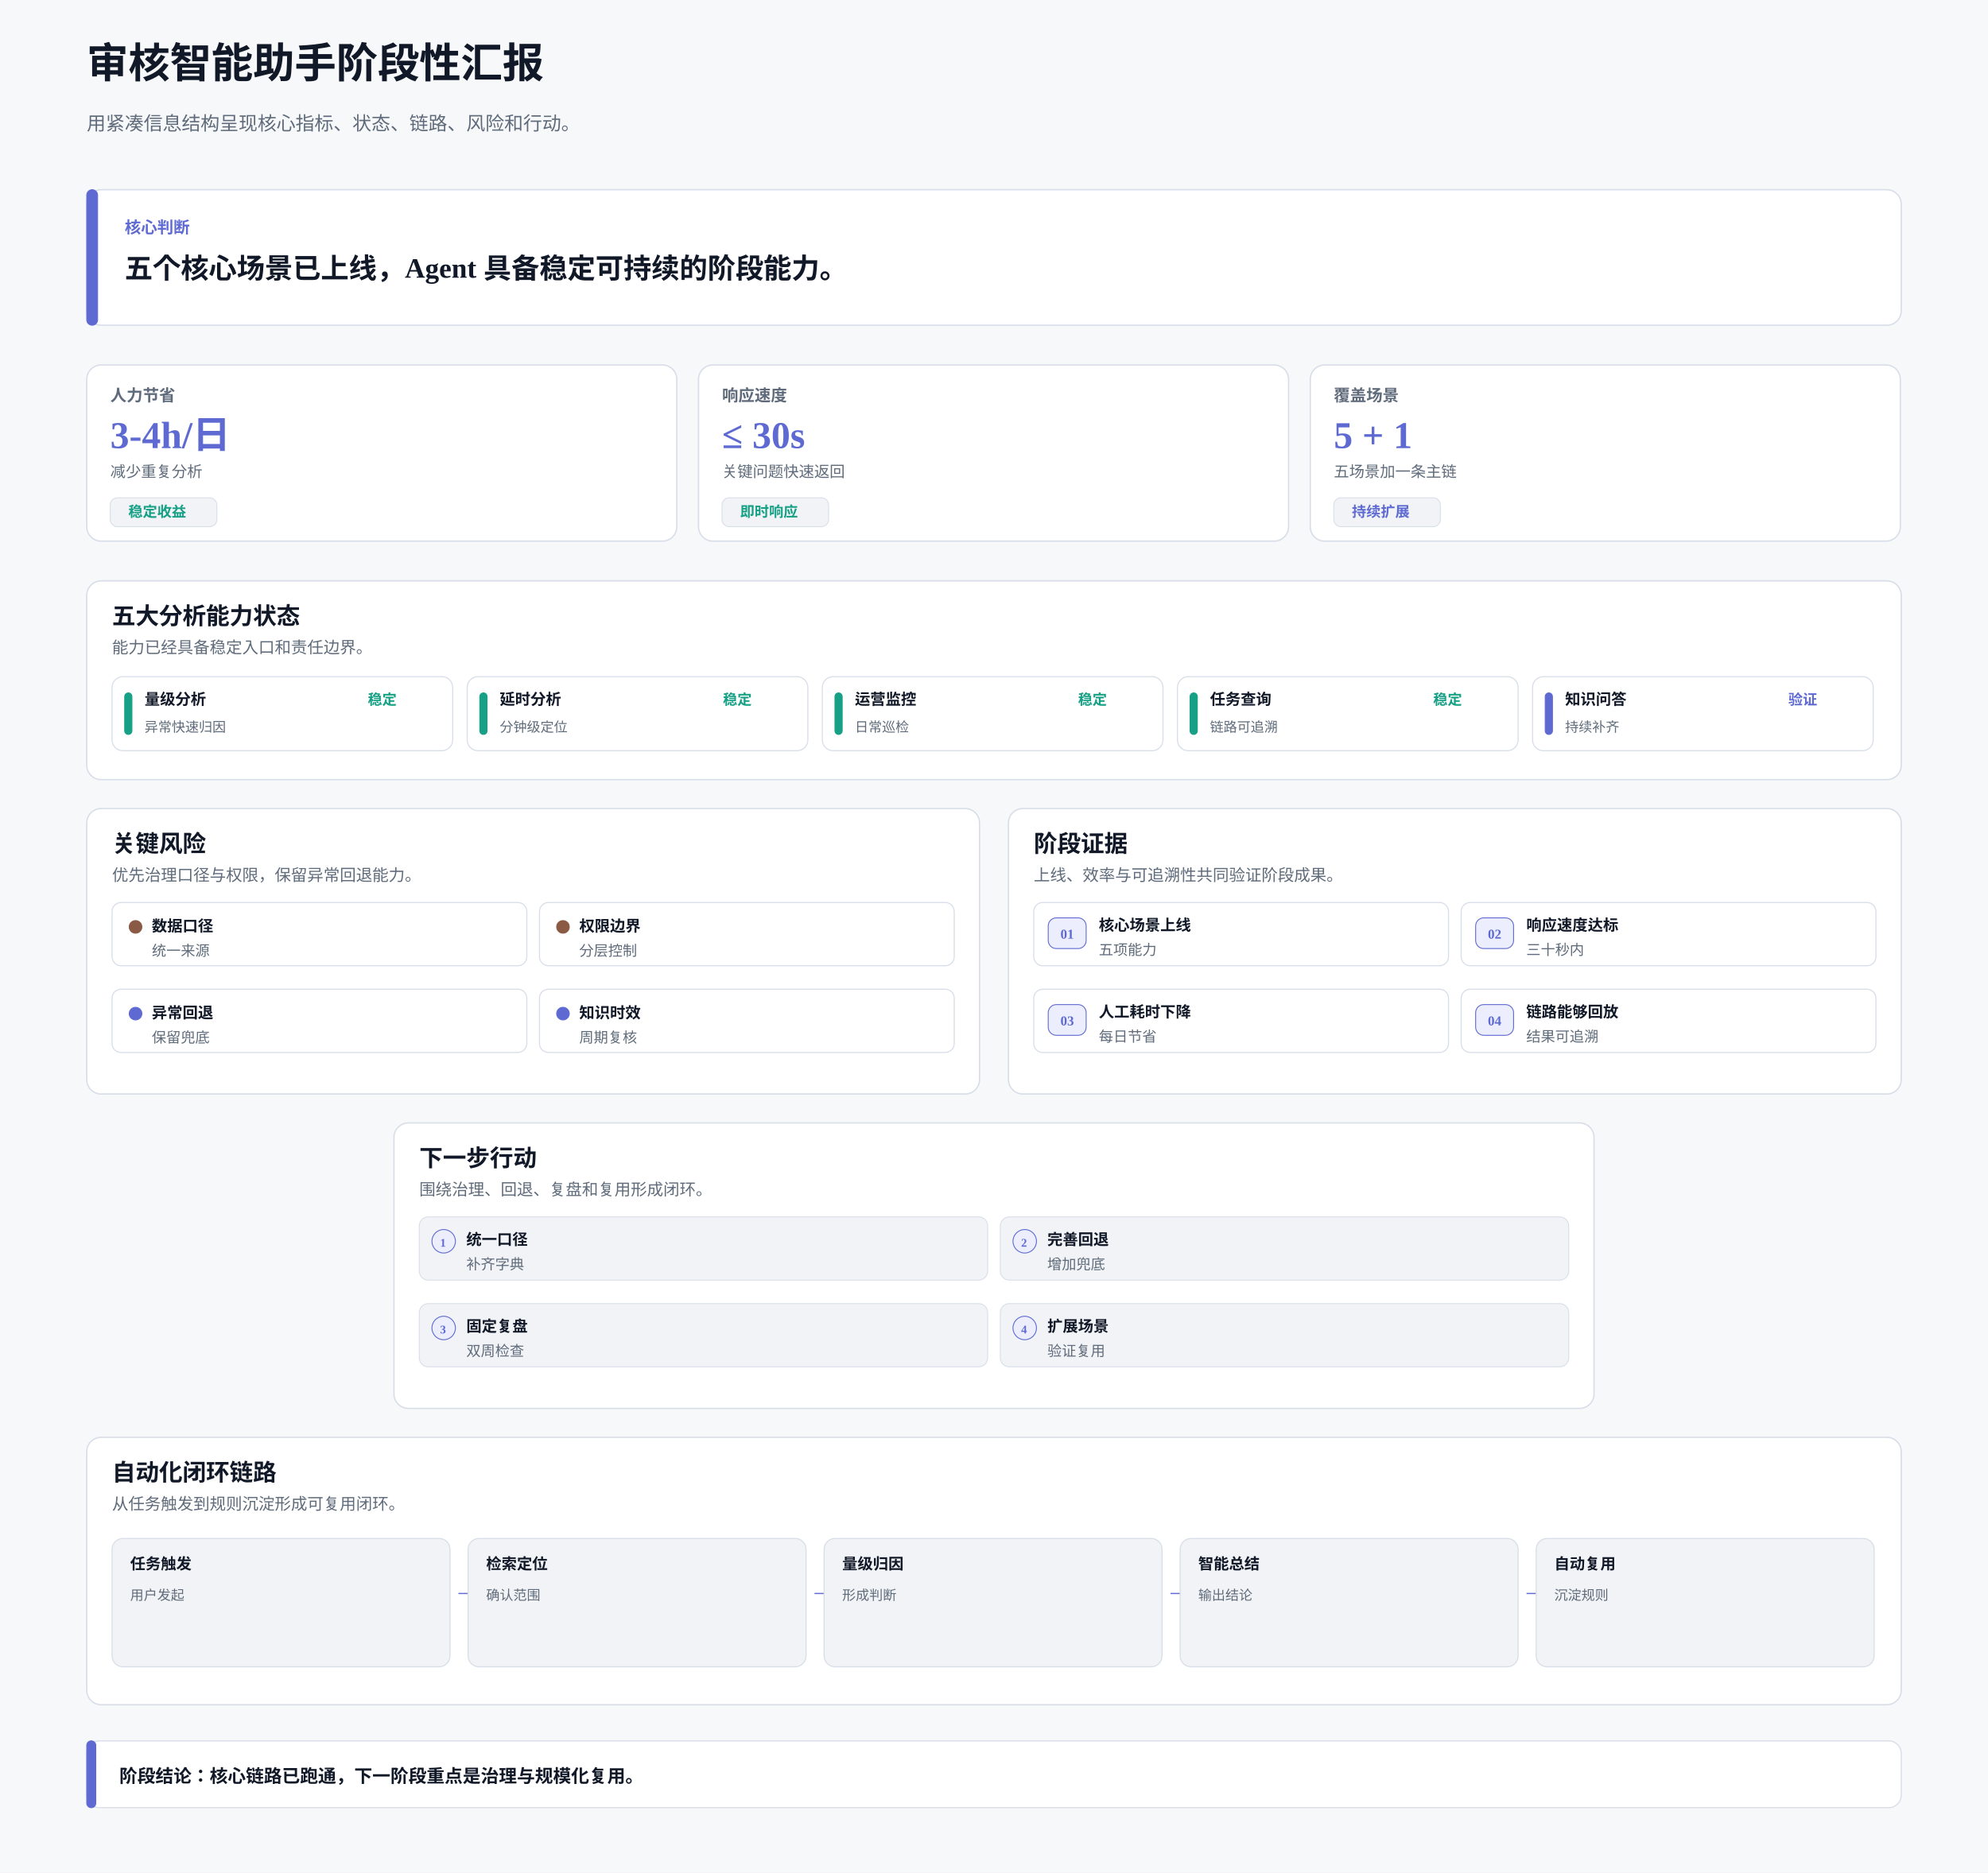
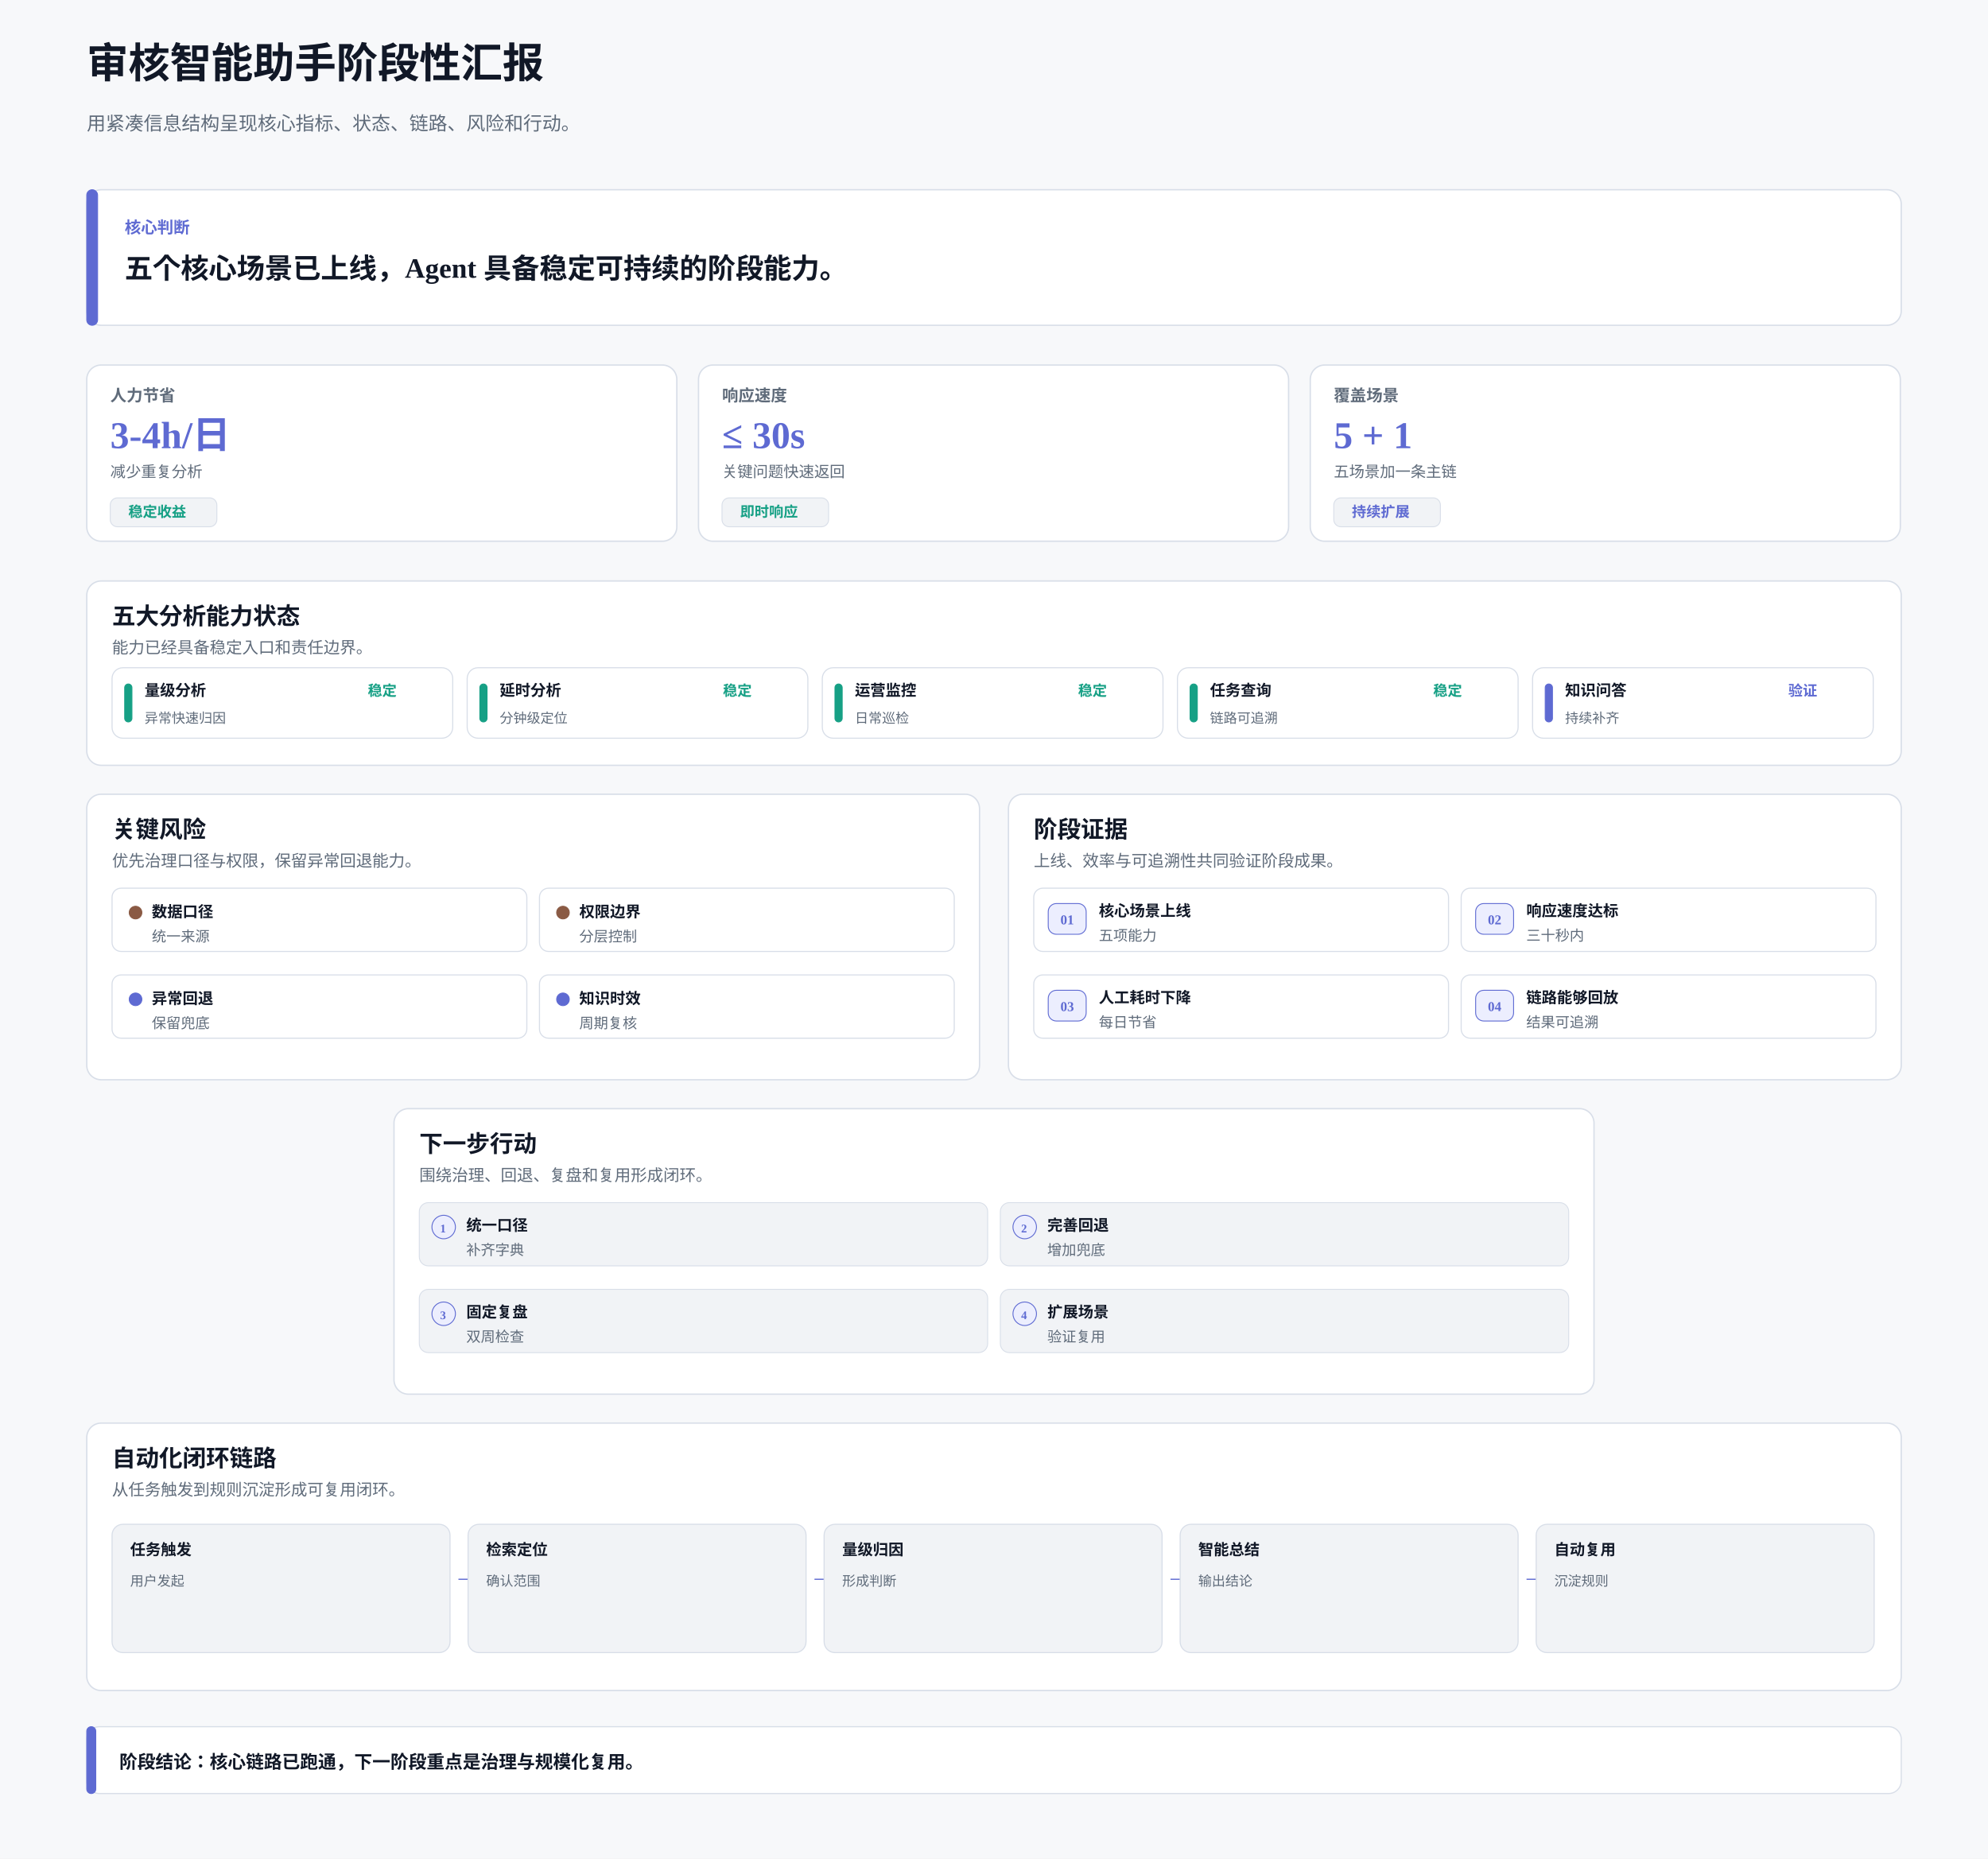
- <svg xmlns="http://www.w3.org/2000/svg" width="2200" height="2073" viewBox="0 0 2200 2073" data-layout-engine="v4" data-layout="expression-canvas" data-pipeline-version="4.4" data-expression-mode="modular-canvas" data-page-skeleton="overview-detail">
-   <rect x="0" y="0" width="2200" height="2073" rx="0" fill="#F7F8FA" stroke="#F7F8FA" stroke-width="0" />
+ <svg xmlns="http://www.w3.org/2000/svg" width="2200" height="2057" viewBox="0 0 2200 2057" data-layout-engine="v4" data-layout="expression-canvas" data-pipeline-version="4.4" data-expression-mode="modular-canvas" data-page-skeleton="overview-detail">
+   <rect x="0" y="0" width="2200" height="2057" rx="0" fill="#F7F8FA" stroke="#F7F8FA" stroke-width="0" />
  <g>
    <g data-v43-block="title" data-block-type="title" data-x="96" data-y="40" data-width="2008" data-height="170" data-column="full">
      <text x="96" y="86" font-size="46" fill="#111827" font-weight="700">
        <tspan x="96" dy="0">审核智能助手阶段性汇报</tspan>
      </text>
      <text x="96" y="144" font-size="21" fill="#5F6B7A" font-weight="500">
        <tspan x="96" dy="0">用紧凑信息结构呈现核心指标、状态、链路、风险和行动。</tspan>
      </text>
    </g>
    <g data-v43-block="statement" data-block-type="statement" data-x="96" data-y="210" data-width="2008" data-height="150" data-column="full">
      <rect x="96" y="210" width="2008" height="150" rx="16" fill="#FFFFFF" stroke="#D8DEE8" stroke-width="1.5" />
      <rect x="96" y="210" width="12" height="150" rx="6" fill="#5E6AD2" stroke="#5E6AD2" stroke-width="1" />
      <text x="138" y="258" font-size="18" fill="#5E6AD2" font-weight="700">
        <tspan x="138" dy="0">核心判断</tspan>
      </text>
      <text x="138" y="308" font-size="31" fill="#111827" font-weight="700">
        <tspan x="138" dy="0">五个核心场景已上线，Agent 具备稳定可持续的阶段能力。</tspan>
      </text>
    </g>
    <g data-v43-block="metrics" data-block-type="metric-group" data-x="96" data-y="404" data-width="2008" data-height="195" data-column="full">
      <rect x="96" y="404" width="653" height="195" rx="16" fill="#FFFFFF" stroke="#D8DEE8" stroke-width="1.5" data-tone-group="parallel-metrics" data-metric-card="true" data-metric-row="0" />
      <text x="122" y="444" font-size="18" fill="#5F6B7A" font-weight="700">
        <tspan x="122" dy="0">人力节省</tspan>
      </text>
      <text x="122" y="496" font-size="42" fill="#5E6AD2" font-weight="700">
        <tspan x="122" dy="0">3-4h/日</tspan>
      </text>
      <text x="122" y="528" font-size="17" fill="#5F6B7A" font-weight="500">
        <tspan x="122" dy="0">减少重复分析</tspan>
      </text>
      <rect x="122" y="551" width="118" height="32" rx="8" fill="#F1F3F6" stroke="#D8DEE8" stroke-width="1" />
      <text x="142" y="572" font-size="16" fill="#16A085" font-weight="700">
        <tspan x="142" dy="0">稳定收益</tspan>
      </text>
      <rect x="773" y="404" width="653" height="195" rx="16" fill="#FFFFFF" stroke="#D8DEE8" stroke-width="1.5" data-tone-group="parallel-metrics" data-metric-card="true" data-metric-row="0" />
      <text x="799" y="444" font-size="18" fill="#5F6B7A" font-weight="700">
        <tspan x="799" dy="0">响应速度</tspan>
      </text>
      <text x="799" y="496" font-size="42" fill="#5E6AD2" font-weight="700">
        <tspan x="799" dy="0">≤ 30s</tspan>
      </text>
      <text x="799" y="528" font-size="17" fill="#5F6B7A" font-weight="500">
        <tspan x="799" dy="0">关键问题快速返回</tspan>
      </text>
      <rect x="799" y="551" width="118" height="32" rx="8" fill="#F1F3F6" stroke="#D8DEE8" stroke-width="1" />
      <text x="819" y="572" font-size="16" fill="#16A085" font-weight="700">
        <tspan x="819" dy="0">即时响应</tspan>
      </text>
      <rect x="1450" y="404" width="653" height="195" rx="16" fill="#FFFFFF" stroke="#D8DEE8" stroke-width="1.5" data-tone-group="parallel-metrics" data-metric-card="true" data-metric-row="0" />
      <text x="1476" y="444" font-size="18" fill="#5F6B7A" font-weight="700">
        <tspan x="1476" dy="0">覆盖场景</tspan>
      </text>
      <text x="1476" y="496" font-size="42" fill="#5E6AD2" font-weight="700">
        <tspan x="1476" dy="0">5 + 1</tspan>
      </text>
      <text x="1476" y="528" font-size="17" fill="#5F6B7A" font-weight="500">
        <tspan x="1476" dy="0">五场景加一条主链</tspan>
      </text>
      <rect x="1476" y="551" width="118" height="32" rx="8" fill="#F1F3F6" stroke="#D8DEE8" stroke-width="1" />
      <text x="1496" y="572" font-size="16" fill="#5E6AD2" font-weight="700">
        <tspan x="1496" dy="0">持续扩展</tspan>
      </text>
    </g>
-     <g data-v43-block="status-board-1" data-block-type="status-board" data-x="96" data-y="643" data-width="2008" data-height="220" data-column="full" data-component-variant="status-grid" data-row="0" data-span="12" data-row-alignment="filled" data-offset-span="0" data-density="sparse" data-preferred-width="2008" data-text-units="78" data-item-count="5" data-item-layout="grid-5" data-layout-reason="balanced-five-status-items">
-       <rect x="96" y="643" width="2008" height="220" rx="16" fill="#FFFFFF" stroke="#D8DEE8" stroke-width="1.5" data-v4-block-card="true" />
+     <g data-v43-block="status-board-1" data-block-type="status-board" data-x="96" data-y="643" data-width="2008" data-height="204" data-column="full" data-component-variant="status-grid" data-row="0" data-span="12" data-row-alignment="filled" data-offset-span="0" data-density="sparse" data-preferred-width="2008" data-text-units="78" data-item-count="5" data-item-layout="grid-5" data-layout-reason="balanced-five-status-items">
+       <rect x="96" y="643" width="2008" height="204" rx="16" fill="#FFFFFF" stroke="#D8DEE8" stroke-width="1.5" data-v4-block-card="true" />
      <text x="124" y="691" font-size="26" fill="#111827" font-weight="700">
        <tspan x="124" dy="0">五大分析能力状态</tspan>
      </text>
      <text x="124" y="723" font-size="18" fill="#5F6B7A" font-weight="500">
        <tspan x="124" dy="0">能力已经具备稳定入口和责任边界。</tspan>
      </text>
-       <rect x="124" y="749" width="377" height="82" rx="12" fill="#FFFFFF" stroke="#D8DEE8" stroke-width="1.2" />
-       <rect x="138" y="767" width="8" height="46" rx="4" fill="#16A085" stroke="#16A085" stroke-width="1" />
-       <text x="160" y="780" font-size="17" fill="#111827" font-weight="700">
+       <rect x="124" y="739" width="377" height="78" rx="12" fill="#FFFFFF" stroke="#D8DEE8" stroke-width="1.2" />
+       <rect x="138" y="757" width="8" height="42" rx="4" fill="#16A085" stroke="#16A085" stroke-width="1" />
+       <text x="160" y="770" font-size="17" fill="#111827" font-weight="700">
        <tspan x="160" dy="0">量级分析</tspan>
      </text>
-       <text x="407" y="780" font-size="16" fill="#16A085" font-weight="700">
+       <text x="407" y="770" font-size="16" fill="#16A085" font-weight="700">
        <tspan x="407" dy="0">稳定</tspan>
      </text>
-       <text x="160" y="810" font-size="15" fill="#5F6B7A" font-weight="500">
+       <text x="160" y="800" font-size="15" fill="#5F6B7A" font-weight="500">
        <tspan x="160" dy="0">异常快速归因</tspan>
      </text>
-       <rect x="517" y="749" width="377" height="82" rx="12" fill="#FFFFFF" stroke="#D8DEE8" stroke-width="1.2" />
-       <rect x="531" y="767" width="8" height="46" rx="4" fill="#16A085" stroke="#16A085" stroke-width="1" />
-       <text x="553" y="780" font-size="17" fill="#111827" font-weight="700">
+       <rect x="517" y="739" width="377" height="78" rx="12" fill="#FFFFFF" stroke="#D8DEE8" stroke-width="1.2" />
+       <rect x="531" y="757" width="8" height="42" rx="4" fill="#16A085" stroke="#16A085" stroke-width="1" />
+       <text x="553" y="770" font-size="17" fill="#111827" font-weight="700">
        <tspan x="553" dy="0">延时分析</tspan>
      </text>
-       <text x="800" y="780" font-size="16" fill="#16A085" font-weight="700">
+       <text x="800" y="770" font-size="16" fill="#16A085" font-weight="700">
        <tspan x="800" dy="0">稳定</tspan>
      </text>
-       <text x="553" y="810" font-size="15" fill="#5F6B7A" font-weight="500">
+       <text x="553" y="800" font-size="15" fill="#5F6B7A" font-weight="500">
        <tspan x="553" dy="0">分钟级定位</tspan>
      </text>
-       <rect x="910" y="749" width="377" height="82" rx="12" fill="#FFFFFF" stroke="#D8DEE8" stroke-width="1.2" />
-       <rect x="924" y="767" width="8" height="46" rx="4" fill="#16A085" stroke="#16A085" stroke-width="1" />
-       <text x="946" y="780" font-size="17" fill="#111827" font-weight="700">
+       <rect x="910" y="739" width="377" height="78" rx="12" fill="#FFFFFF" stroke="#D8DEE8" stroke-width="1.2" />
+       <rect x="924" y="757" width="8" height="42" rx="4" fill="#16A085" stroke="#16A085" stroke-width="1" />
+       <text x="946" y="770" font-size="17" fill="#111827" font-weight="700">
        <tspan x="946" dy="0">运营监控</tspan>
      </text>
-       <text x="1193" y="780" font-size="16" fill="#16A085" font-weight="700">
+       <text x="1193" y="770" font-size="16" fill="#16A085" font-weight="700">
        <tspan x="1193" dy="0">稳定</tspan>
      </text>
-       <text x="946" y="810" font-size="15" fill="#5F6B7A" font-weight="500">
+       <text x="946" y="800" font-size="15" fill="#5F6B7A" font-weight="500">
        <tspan x="946" dy="0">日常巡检</tspan>
      </text>
-       <rect x="1303" y="749" width="377" height="82" rx="12" fill="#FFFFFF" stroke="#D8DEE8" stroke-width="1.2" />
-       <rect x="1317" y="767" width="8" height="46" rx="4" fill="#16A085" stroke="#16A085" stroke-width="1" />
-       <text x="1339" y="780" font-size="17" fill="#111827" font-weight="700">
+       <rect x="1303" y="739" width="377" height="78" rx="12" fill="#FFFFFF" stroke="#D8DEE8" stroke-width="1.2" />
+       <rect x="1317" y="757" width="8" height="42" rx="4" fill="#16A085" stroke="#16A085" stroke-width="1" />
+       <text x="1339" y="770" font-size="17" fill="#111827" font-weight="700">
        <tspan x="1339" dy="0">任务查询</tspan>
      </text>
-       <text x="1586" y="780" font-size="16" fill="#16A085" font-weight="700">
+       <text x="1586" y="770" font-size="16" fill="#16A085" font-weight="700">
        <tspan x="1586" dy="0">稳定</tspan>
      </text>
-       <text x="1339" y="810" font-size="15" fill="#5F6B7A" font-weight="500">
+       <text x="1339" y="800" font-size="15" fill="#5F6B7A" font-weight="500">
        <tspan x="1339" dy="0">链路可追溯</tspan>
      </text>
-       <rect x="1696" y="749" width="377" height="82" rx="12" fill="#FFFFFF" stroke="#D8DEE8" stroke-width="1.2" />
-       <rect x="1710" y="767" width="8" height="46" rx="4" fill="#5E6AD2" stroke="#5E6AD2" stroke-width="1" />
-       <text x="1732" y="780" font-size="17" fill="#111827" font-weight="700">
+       <rect x="1696" y="739" width="377" height="78" rx="12" fill="#FFFFFF" stroke="#D8DEE8" stroke-width="1.2" />
+       <rect x="1710" y="757" width="8" height="42" rx="4" fill="#5E6AD2" stroke="#5E6AD2" stroke-width="1" />
+       <text x="1732" y="770" font-size="17" fill="#111827" font-weight="700">
        <tspan x="1732" dy="0">知识问答</tspan>
      </text>
-       <text x="1979" y="780" font-size="16" fill="#5E6AD2" font-weight="700">
+       <text x="1979" y="770" font-size="16" fill="#5E6AD2" font-weight="700">
        <tspan x="1979" dy="0">验证</tspan>
      </text>
-       <text x="1732" y="810" font-size="15" fill="#5F6B7A" font-weight="500">
+       <text x="1732" y="800" font-size="15" fill="#5F6B7A" font-weight="500">
        <tspan x="1732" dy="0">持续补齐</tspan>
      </text>
    </g>
-     <g data-v43-block="risk-list-2" data-block-type="risk-list" data-x="96" data-y="895" data-width="988" data-height="316" data-column="left" data-component-variant="risk-cluster" data-row="1" data-span="6" data-row-alignment="filled" data-offset-span="0" data-density="sparse" data-preferred-width="988" data-text-units="55" data-item-count="4" data-item-layout="grid-2" data-layout-reason="short-parallel-items">
-       <rect x="96" y="895" width="988" height="316" rx="16" fill="#FFFFFF" stroke="#D8DEE8" stroke-width="1.5" data-v4-block-card="true" />
-       <text x="124" y="943" font-size="26" fill="#111827" font-weight="700">
+     <g data-v43-block="risk-list-2" data-block-type="risk-list" data-x="96" data-y="879" data-width="988" data-height="316" data-column="left" data-component-variant="risk-cluster" data-row="1" data-span="6" data-row-alignment="filled" data-offset-span="0" data-density="sparse" data-preferred-width="988" data-text-units="55" data-item-count="4" data-item-layout="grid-2" data-layout-reason="short-parallel-items">
+       <rect x="96" y="879" width="988" height="316" rx="16" fill="#FFFFFF" stroke="#D8DEE8" stroke-width="1.5" data-v4-block-card="true" />
+       <text x="124" y="927" font-size="26" fill="#111827" font-weight="700">
        <tspan x="124" dy="0">关键风险</tspan>
      </text>
-       <text x="124" y="975" font-size="18" fill="#5F6B7A" font-weight="500">
+       <text x="124" y="959" font-size="18" fill="#5F6B7A" font-weight="500">
        <tspan x="124" dy="0">优先治理口径与权限，保留异常回退能力。</tspan>
      </text>
-       <rect x="124" y="999" width="459" height="70" rx="10" fill="#FFFFFF" stroke="#D8DEE8" stroke-width="1.2" data-v4-risk-item="0" />
-       <circle cx="150" cy="1026" r="7" fill="#8A5A44" stroke="#8A5A44" stroke-width="1" />
-       <text x="168" y="1031" font-size="17" fill="#111827" font-weight="700">
+       <rect x="124" y="983" width="459" height="70" rx="10" fill="#FFFFFF" stroke="#D8DEE8" stroke-width="1.2" data-v4-risk-item="0" />
+       <circle cx="150" cy="1010" r="7" fill="#8A5A44" stroke="#8A5A44" stroke-width="1" />
+       <text x="168" y="1015" font-size="17" fill="#111827" font-weight="700">
        <tspan x="168" dy="0">数据口径</tspan>
      </text>
-       <text x="168" y="1058" font-size="16" fill="#5F6B7A" font-weight="500">
+       <text x="168" y="1042" font-size="16" fill="#5F6B7A" font-weight="500">
        <tspan x="168" dy="0">统一来源</tspan>
      </text>
-       <rect x="597" y="999" width="459" height="70" rx="10" fill="#FFFFFF" stroke="#D8DEE8" stroke-width="1.2" data-v4-risk-item="1" />
-       <circle cx="623" cy="1026" r="7" fill="#8A5A44" stroke="#8A5A44" stroke-width="1" />
-       <text x="641" y="1031" font-size="17" fill="#111827" font-weight="700">
+       <rect x="597" y="983" width="459" height="70" rx="10" fill="#FFFFFF" stroke="#D8DEE8" stroke-width="1.2" data-v4-risk-item="1" />
+       <circle cx="623" cy="1010" r="7" fill="#8A5A44" stroke="#8A5A44" stroke-width="1" />
+       <text x="641" y="1015" font-size="17" fill="#111827" font-weight="700">
        <tspan x="641" dy="0">权限边界</tspan>
      </text>
-       <text x="641" y="1058" font-size="16" fill="#5F6B7A" font-weight="500">
+       <text x="641" y="1042" font-size="16" fill="#5F6B7A" font-weight="500">
        <tspan x="641" dy="0">分层控制</tspan>
      </text>
-       <rect x="124" y="1095" width="459" height="70" rx="10" fill="#FFFFFF" stroke="#D8DEE8" stroke-width="1.2" data-v4-risk-item="2" />
-       <circle cx="150" cy="1122" r="7" fill="#5E6AD2" stroke="#5E6AD2" stroke-width="1" />
-       <text x="168" y="1127" font-size="17" fill="#111827" font-weight="700">
+       <rect x="124" y="1079" width="459" height="70" rx="10" fill="#FFFFFF" stroke="#D8DEE8" stroke-width="1.2" data-v4-risk-item="2" />
+       <circle cx="150" cy="1106" r="7" fill="#5E6AD2" stroke="#5E6AD2" stroke-width="1" />
+       <text x="168" y="1111" font-size="17" fill="#111827" font-weight="700">
        <tspan x="168" dy="0">异常回退</tspan>
      </text>
-       <text x="168" y="1154" font-size="16" fill="#5F6B7A" font-weight="500">
+       <text x="168" y="1138" font-size="16" fill="#5F6B7A" font-weight="500">
        <tspan x="168" dy="0">保留兜底</tspan>
      </text>
-       <rect x="597" y="1095" width="459" height="70" rx="10" fill="#FFFFFF" stroke="#D8DEE8" stroke-width="1.2" data-v4-risk-item="3" />
-       <circle cx="623" cy="1122" r="7" fill="#5E6AD2" stroke="#5E6AD2" stroke-width="1" />
-       <text x="641" y="1127" font-size="17" fill="#111827" font-weight="700">
+       <rect x="597" y="1079" width="459" height="70" rx="10" fill="#FFFFFF" stroke="#D8DEE8" stroke-width="1.2" data-v4-risk-item="3" />
+       <circle cx="623" cy="1106" r="7" fill="#5E6AD2" stroke="#5E6AD2" stroke-width="1" />
+       <text x="641" y="1111" font-size="17" fill="#111827" font-weight="700">
        <tspan x="641" dy="0">知识时效</tspan>
      </text>
-       <text x="641" y="1154" font-size="16" fill="#5F6B7A" font-weight="500">
+       <text x="641" y="1138" font-size="16" fill="#5F6B7A" font-weight="500">
        <tspan x="641" dy="0">周期复核</tspan>
      </text>
    </g>
-     <g data-v43-block="evidence-list-3" data-block-type="evidence-list" data-x="1116" data-y="895" data-width="988" data-height="316" data-column="right" data-component-variant="evidence-tiles" data-row="1" data-span="6" data-row-alignment="filled" data-offset-span="0" data-density="sparse" data-preferred-width="988" data-text-units="64" data-item-count="4" data-item-layout="grid-2" data-layout-reason="short-parallel-items">
-       <rect x="1116" y="895" width="988" height="316" rx="16" fill="#FFFFFF" stroke="#D8DEE8" stroke-width="1.5" data-v4-block-card="true" />
-       <text x="1144" y="943" font-size="26" fill="#111827" font-weight="700">
+     <g data-v43-block="evidence-list-3" data-block-type="evidence-list" data-x="1116" data-y="879" data-width="988" data-height="316" data-column="right" data-component-variant="evidence-tiles" data-row="1" data-span="6" data-row-alignment="filled" data-offset-span="0" data-density="sparse" data-preferred-width="988" data-text-units="64" data-item-count="4" data-item-layout="grid-2" data-layout-reason="short-parallel-items">
+       <rect x="1116" y="879" width="988" height="316" rx="16" fill="#FFFFFF" stroke="#D8DEE8" stroke-width="1.5" data-v4-block-card="true" />
+       <text x="1144" y="927" font-size="26" fill="#111827" font-weight="700">
        <tspan x="1144" dy="0">阶段证据</tspan>
      </text>
-       <text x="1144" y="975" font-size="18" fill="#5F6B7A" font-weight="500">
+       <text x="1144" y="959" font-size="18" fill="#5F6B7A" font-weight="500">
        <tspan x="1144" dy="0">上线、效率与可追溯性共同验证阶段成果。</tspan>
      </text>
-       <rect x="1144" y="999" width="459" height="70" rx="10" fill="#FFFFFF" stroke="#D8DEE8" stroke-width="1.2" data-v4-evidence-item="0" />
-       <rect x="1160" y="1016" width="42" height="34" rx="9" fill="#ECEEFE" stroke="#5E6AD2" stroke-width="1" />
-       <text x="1181" y="1039" font-size="15" fill="#5E6AD2" font-weight="700" text-anchor="middle">
+       <rect x="1144" y="983" width="459" height="70" rx="10" fill="#FFFFFF" stroke="#D8DEE8" stroke-width="1.2" data-v4-evidence-item="0" />
+       <rect x="1160" y="1000" width="42" height="34" rx="9" fill="#ECEEFE" stroke="#5E6AD2" stroke-width="1" />
+       <text x="1181" y="1023" font-size="15" fill="#5E6AD2" font-weight="700" text-anchor="middle">
        <tspan x="1181" dy="0">01</tspan>
      </text>
-       <text x="1216" y="1030" font-size="17" fill="#111827" font-weight="700">
+       <text x="1216" y="1014" font-size="17" fill="#111827" font-weight="700">
        <tspan x="1216" dy="0">核心场景上线</tspan>
      </text>
-       <text x="1216" y="1057" font-size="16" fill="#5F6B7A" font-weight="500">
+       <text x="1216" y="1041" font-size="16" fill="#5F6B7A" font-weight="500">
        <tspan x="1216" dy="0">五项能力</tspan>
      </text>
-       <rect x="1617" y="999" width="459" height="70" rx="10" fill="#FFFFFF" stroke="#D8DEE8" stroke-width="1.2" data-v4-evidence-item="1" />
-       <rect x="1633" y="1016" width="42" height="34" rx="9" fill="#ECEEFE" stroke="#5E6AD2" stroke-width="1" />
-       <text x="1654" y="1039" font-size="15" fill="#5E6AD2" font-weight="700" text-anchor="middle">
+       <rect x="1617" y="983" width="459" height="70" rx="10" fill="#FFFFFF" stroke="#D8DEE8" stroke-width="1.2" data-v4-evidence-item="1" />
+       <rect x="1633" y="1000" width="42" height="34" rx="9" fill="#ECEEFE" stroke="#5E6AD2" stroke-width="1" />
+       <text x="1654" y="1023" font-size="15" fill="#5E6AD2" font-weight="700" text-anchor="middle">
        <tspan x="1654" dy="0">02</tspan>
      </text>
-       <text x="1689" y="1030" font-size="17" fill="#111827" font-weight="700">
+       <text x="1689" y="1014" font-size="17" fill="#111827" font-weight="700">
        <tspan x="1689" dy="0">响应速度达标</tspan>
      </text>
-       <text x="1689" y="1057" font-size="16" fill="#5F6B7A" font-weight="500">
+       <text x="1689" y="1041" font-size="16" fill="#5F6B7A" font-weight="500">
        <tspan x="1689" dy="0">三十秒内</tspan>
      </text>
-       <rect x="1144" y="1095" width="459" height="70" rx="10" fill="#FFFFFF" stroke="#D8DEE8" stroke-width="1.2" data-v4-evidence-item="2" />
-       <rect x="1160" y="1112" width="42" height="34" rx="9" fill="#ECEEFE" stroke="#5E6AD2" stroke-width="1" />
-       <text x="1181" y="1135" font-size="15" fill="#5E6AD2" font-weight="700" text-anchor="middle">
+       <rect x="1144" y="1079" width="459" height="70" rx="10" fill="#FFFFFF" stroke="#D8DEE8" stroke-width="1.2" data-v4-evidence-item="2" />
+       <rect x="1160" y="1096" width="42" height="34" rx="9" fill="#ECEEFE" stroke="#5E6AD2" stroke-width="1" />
+       <text x="1181" y="1119" font-size="15" fill="#5E6AD2" font-weight="700" text-anchor="middle">
        <tspan x="1181" dy="0">03</tspan>
      </text>
-       <text x="1216" y="1126" font-size="17" fill="#111827" font-weight="700">
+       <text x="1216" y="1110" font-size="17" fill="#111827" font-weight="700">
        <tspan x="1216" dy="0">人工耗时下降</tspan>
      </text>
-       <text x="1216" y="1153" font-size="16" fill="#5F6B7A" font-weight="500">
+       <text x="1216" y="1137" font-size="16" fill="#5F6B7A" font-weight="500">
        <tspan x="1216" dy="0">每日节省</tspan>
      </text>
-       <rect x="1617" y="1095" width="459" height="70" rx="10" fill="#FFFFFF" stroke="#D8DEE8" stroke-width="1.2" data-v4-evidence-item="3" />
-       <rect x="1633" y="1112" width="42" height="34" rx="9" fill="#ECEEFE" stroke="#5E6AD2" stroke-width="1" />
-       <text x="1654" y="1135" font-size="15" fill="#5E6AD2" font-weight="700" text-anchor="middle">
+       <rect x="1617" y="1079" width="459" height="70" rx="10" fill="#FFFFFF" stroke="#D8DEE8" stroke-width="1.2" data-v4-evidence-item="3" />
+       <rect x="1633" y="1096" width="42" height="34" rx="9" fill="#ECEEFE" stroke="#5E6AD2" stroke-width="1" />
+       <text x="1654" y="1119" font-size="15" fill="#5E6AD2" font-weight="700" text-anchor="middle">
        <tspan x="1654" dy="0">04</tspan>
      </text>
-       <text x="1689" y="1126" font-size="17" fill="#111827" font-weight="700">
+       <text x="1689" y="1110" font-size="17" fill="#111827" font-weight="700">
        <tspan x="1689" dy="0">链路能够回放</tspan>
      </text>
-       <text x="1689" y="1153" font-size="16" fill="#5F6B7A" font-weight="500">
+       <text x="1689" y="1137" font-size="16" fill="#5F6B7A" font-weight="500">
        <tspan x="1689" dy="0">结果可追溯</tspan>
      </text>
    </g>
-     <g data-v43-block="action-list-4" data-block-type="action-list" data-x="436" data-y="1243" data-width="1328" data-height="316" data-column="center" data-component-variant="action-checklist" data-row="2" data-span="8" data-row-alignment="centered" data-offset-span="2" data-density="sparse" data-preferred-width="988" data-text-units="55" data-item-count="4" data-item-layout="grid-2" data-layout-reason="short-parallel-items">
-       <rect x="436" y="1243" width="1328" height="316" rx="16" fill="#FFFFFF" stroke="#D8DEE8" stroke-width="1.5" data-v4-block-card="true" />
-       <text x="464" y="1291" font-size="26" fill="#111827" font-weight="700">
+     <g data-v43-block="action-list-4" data-block-type="action-list" data-x="436" data-y="1227" data-width="1328" data-height="316" data-column="center" data-component-variant="action-checklist" data-row="2" data-span="8" data-row-alignment="centered" data-offset-span="2" data-density="sparse" data-preferred-width="988" data-text-units="55" data-item-count="4" data-item-layout="grid-2" data-layout-reason="short-parallel-items">
+       <rect x="436" y="1227" width="1328" height="316" rx="16" fill="#FFFFFF" stroke="#D8DEE8" stroke-width="1.5" data-v4-block-card="true" />
+       <text x="464" y="1275" font-size="26" fill="#111827" font-weight="700">
        <tspan x="464" dy="0">下一步行动</tspan>
      </text>
-       <text x="464" y="1323" font-size="18" fill="#5F6B7A" font-weight="500">
+       <text x="464" y="1307" font-size="18" fill="#5F6B7A" font-weight="500">
        <tspan x="464" dy="0">围绕治理、回退、复盘和复用形成闭环。</tspan>
      </text>
-       <rect x="464" y="1347" width="629" height="70" rx="10" fill="#F1F3F6" stroke="#D8DEE8" stroke-width="1" data-v4-action-item="0" />
-       <circle cx="491" cy="1374" r="13" fill="#ECEEFE" stroke="#5E6AD2" stroke-width="1" />
-       <text x="487" y="1380" font-size="13" fill="#5E6AD2" font-weight="700">
+       <rect x="464" y="1331" width="629" height="70" rx="10" fill="#F1F3F6" stroke="#D8DEE8" stroke-width="1" data-v4-action-item="0" />
+       <circle cx="491" cy="1358" r="13" fill="#ECEEFE" stroke="#5E6AD2" stroke-width="1" />
+       <text x="487" y="1364" font-size="13" fill="#5E6AD2" font-weight="700">
        <tspan x="487" dy="0">1</tspan>
      </text>
-       <text x="516" y="1378" font-size="17" fill="#111827" font-weight="700">
+       <text x="516" y="1362" font-size="17" fill="#111827" font-weight="700">
        <tspan x="516" dy="0">统一口径</tspan>
      </text>
-       <text x="516" y="1405" font-size="16" fill="#5F6B7A" font-weight="500">
+       <text x="516" y="1389" font-size="16" fill="#5F6B7A" font-weight="500">
        <tspan x="516" dy="0">补齐字典</tspan>
      </text>
-       <rect x="1107" y="1347" width="629" height="70" rx="10" fill="#F1F3F6" stroke="#D8DEE8" stroke-width="1" data-v4-action-item="1" />
-       <circle cx="1134" cy="1374" r="13" fill="#ECEEFE" stroke="#5E6AD2" stroke-width="1" />
-       <text x="1130" y="1380" font-size="13" fill="#5E6AD2" font-weight="700">
+       <rect x="1107" y="1331" width="629" height="70" rx="10" fill="#F1F3F6" stroke="#D8DEE8" stroke-width="1" data-v4-action-item="1" />
+       <circle cx="1134" cy="1358" r="13" fill="#ECEEFE" stroke="#5E6AD2" stroke-width="1" />
+       <text x="1130" y="1364" font-size="13" fill="#5E6AD2" font-weight="700">
        <tspan x="1130" dy="0">2</tspan>
      </text>
-       <text x="1159" y="1378" font-size="17" fill="#111827" font-weight="700">
+       <text x="1159" y="1362" font-size="17" fill="#111827" font-weight="700">
        <tspan x="1159" dy="0">完善回退</tspan>
      </text>
-       <text x="1159" y="1405" font-size="16" fill="#5F6B7A" font-weight="500">
+       <text x="1159" y="1389" font-size="16" fill="#5F6B7A" font-weight="500">
        <tspan x="1159" dy="0">增加兜底</tspan>
      </text>
-       <rect x="464" y="1443" width="629" height="70" rx="10" fill="#F1F3F6" stroke="#D8DEE8" stroke-width="1" data-v4-action-item="2" />
-       <circle cx="491" cy="1470" r="13" fill="#ECEEFE" stroke="#5E6AD2" stroke-width="1" />
-       <text x="487" y="1476" font-size="13" fill="#5E6AD2" font-weight="700">
+       <rect x="464" y="1427" width="629" height="70" rx="10" fill="#F1F3F6" stroke="#D8DEE8" stroke-width="1" data-v4-action-item="2" />
+       <circle cx="491" cy="1454" r="13" fill="#ECEEFE" stroke="#5E6AD2" stroke-width="1" />
+       <text x="487" y="1460" font-size="13" fill="#5E6AD2" font-weight="700">
        <tspan x="487" dy="0">3</tspan>
      </text>
-       <text x="516" y="1474" font-size="17" fill="#111827" font-weight="700">
+       <text x="516" y="1458" font-size="17" fill="#111827" font-weight="700">
        <tspan x="516" dy="0">固定复盘</tspan>
      </text>
-       <text x="516" y="1501" font-size="16" fill="#5F6B7A" font-weight="500">
+       <text x="516" y="1485" font-size="16" fill="#5F6B7A" font-weight="500">
        <tspan x="516" dy="0">双周检查</tspan>
      </text>
-       <rect x="1107" y="1443" width="629" height="70" rx="10" fill="#F1F3F6" stroke="#D8DEE8" stroke-width="1" data-v4-action-item="3" />
-       <circle cx="1134" cy="1470" r="13" fill="#ECEEFE" stroke="#5E6AD2" stroke-width="1" />
-       <text x="1130" y="1476" font-size="13" fill="#5E6AD2" font-weight="700">
+       <rect x="1107" y="1427" width="629" height="70" rx="10" fill="#F1F3F6" stroke="#D8DEE8" stroke-width="1" data-v4-action-item="3" />
+       <circle cx="1134" cy="1454" r="13" fill="#ECEEFE" stroke="#5E6AD2" stroke-width="1" />
+       <text x="1130" y="1460" font-size="13" fill="#5E6AD2" font-weight="700">
        <tspan x="1130" dy="0">4</tspan>
      </text>
-       <text x="1159" y="1474" font-size="17" fill="#111827" font-weight="700">
+       <text x="1159" y="1458" font-size="17" fill="#111827" font-weight="700">
        <tspan x="1159" dy="0">扩展场景</tspan>
      </text>
-       <text x="1159" y="1501" font-size="16" fill="#5F6B7A" font-weight="500">
+       <text x="1159" y="1485" font-size="16" fill="#5F6B7A" font-weight="500">
        <tspan x="1159" dy="0">验证复用</tspan>
      </text>
    </g>
-     <g data-v43-block="mini-roadmap-5" data-block-type="mini-roadmap" data-x="96" data-y="1591" data-width="2008" data-height="296" data-column="full" data-row="3" data-span="12" data-row-alignment="filled" data-offset-span="0" data-density="medium" data-preferred-width="2008" data-text-units="65" data-item-count="5" data-item-layout="rows" data-layout-reason="directional-reading">
-       <rect x="96" y="1591" width="2008" height="296" rx="16" fill="#FFFFFF" stroke="#D8DEE8" stroke-width="1.5" data-v4-block-card="true" />
-       <text x="124" y="1639" font-size="26" fill="#111827" font-weight="700">
+     <g data-v43-block="mini-roadmap-5" data-block-type="mini-roadmap" data-x="96" data-y="1575" data-width="2008" data-height="296" data-column="full" data-row="3" data-span="12" data-row-alignment="filled" data-offset-span="0" data-density="medium" data-preferred-width="2008" data-text-units="65" data-item-count="5" data-item-layout="rows" data-layout-reason="directional-reading">
+       <rect x="96" y="1575" width="2008" height="296" rx="16" fill="#FFFFFF" stroke="#D8DEE8" stroke-width="1.5" data-v4-block-card="true" />
+       <text x="124" y="1623" font-size="26" fill="#111827" font-weight="700">
        <tspan x="124" dy="0">自动化闭环链路</tspan>
      </text>
-       <text x="124" y="1671" font-size="18" fill="#5F6B7A" font-weight="500">
+       <text x="124" y="1655" font-size="18" fill="#5F6B7A" font-weight="500">
        <tspan x="124" dy="0">从任务触发到规则沉淀形成可复用闭环。</tspan>
      </text>
-       <rect x="124" y="1703" width="374" height="142" rx="12" fill="#F1F3F6" stroke="#D8DEE8" stroke-width="1.2" />
-       <text x="144" y="1737" font-size="17" fill="#111827" font-weight="700">
+       <rect x="124" y="1687" width="374" height="142" rx="12" fill="#F1F3F6" stroke="#D8DEE8" stroke-width="1.2" />
+       <text x="144" y="1721" font-size="17" fill="#111827" font-weight="700">
        <tspan x="144" dy="0">任务触发</tspan>
      </text>
-       <text x="144" y="1771" font-size="15" fill="#5F6B7A" font-weight="500">
+       <text x="144" y="1755" font-size="15" fill="#5F6B7A" font-weight="500">
        <tspan x="144" dy="0">用户发起</tspan>
      </text>
-       <text x="501" y="1769" font-size="31" fill="#5E6AD2" font-weight="700">
+       <text x="501" y="1753" font-size="31" fill="#5E6AD2" font-weight="700">
        <tspan x="501" dy="0">→</tspan>
      </text>
-       <rect x="518" y="1703" width="374" height="142" rx="12" fill="#F1F3F6" stroke="#D8DEE8" stroke-width="1.2" />
-       <text x="538" y="1737" font-size="17" fill="#111827" font-weight="700">
+       <rect x="518" y="1687" width="374" height="142" rx="12" fill="#F1F3F6" stroke="#D8DEE8" stroke-width="1.2" />
+       <text x="538" y="1721" font-size="17" fill="#111827" font-weight="700">
        <tspan x="538" dy="0">检索定位</tspan>
      </text>
-       <text x="538" y="1771" font-size="15" fill="#5F6B7A" font-weight="500">
+       <text x="538" y="1755" font-size="15" fill="#5F6B7A" font-weight="500">
        <tspan x="538" dy="0">确认范围</tspan>
      </text>
-       <text x="895" y="1769" font-size="31" fill="#5E6AD2" font-weight="700">
+       <text x="895" y="1753" font-size="31" fill="#5E6AD2" font-weight="700">
        <tspan x="895" dy="0">→</tspan>
      </text>
-       <rect x="912" y="1703" width="374" height="142" rx="12" fill="#F1F3F6" stroke="#D8DEE8" stroke-width="1.2" />
-       <text x="932" y="1737" font-size="17" fill="#111827" font-weight="700">
+       <rect x="912" y="1687" width="374" height="142" rx="12" fill="#F1F3F6" stroke="#D8DEE8" stroke-width="1.2" />
+       <text x="932" y="1721" font-size="17" fill="#111827" font-weight="700">
        <tspan x="932" dy="0">量级归因</tspan>
      </text>
-       <text x="932" y="1771" font-size="15" fill="#5F6B7A" font-weight="500">
+       <text x="932" y="1755" font-size="15" fill="#5F6B7A" font-weight="500">
        <tspan x="932" dy="0">形成判断</tspan>
      </text>
-       <text x="1289" y="1769" font-size="31" fill="#5E6AD2" font-weight="700">
+       <text x="1289" y="1753" font-size="31" fill="#5E6AD2" font-weight="700">
        <tspan x="1289" dy="0">→</tspan>
      </text>
-       <rect x="1306" y="1703" width="374" height="142" rx="12" fill="#F1F3F6" stroke="#D8DEE8" stroke-width="1.2" />
-       <text x="1326" y="1737" font-size="17" fill="#111827" font-weight="700">
+       <rect x="1306" y="1687" width="374" height="142" rx="12" fill="#F1F3F6" stroke="#D8DEE8" stroke-width="1.2" />
+       <text x="1326" y="1721" font-size="17" fill="#111827" font-weight="700">
        <tspan x="1326" dy="0">智能总结</tspan>
      </text>
-       <text x="1326" y="1771" font-size="15" fill="#5F6B7A" font-weight="500">
+       <text x="1326" y="1755" font-size="15" fill="#5F6B7A" font-weight="500">
        <tspan x="1326" dy="0">输出结论</tspan>
      </text>
-       <text x="1683" y="1769" font-size="31" fill="#5E6AD2" font-weight="700">
+       <text x="1683" y="1753" font-size="31" fill="#5E6AD2" font-weight="700">
        <tspan x="1683" dy="0">→</tspan>
      </text>
-       <rect x="1700" y="1703" width="374" height="142" rx="12" fill="#F1F3F6" stroke="#D8DEE8" stroke-width="1.2" />
-       <text x="1720" y="1737" font-size="17" fill="#111827" font-weight="700">
+       <rect x="1700" y="1687" width="374" height="142" rx="12" fill="#F1F3F6" stroke="#D8DEE8" stroke-width="1.2" />
+       <text x="1720" y="1721" font-size="17" fill="#111827" font-weight="700">
        <tspan x="1720" dy="0">自动复用</tspan>
      </text>
-       <text x="1720" y="1771" font-size="15" fill="#5F6B7A" font-weight="500">
+       <text x="1720" y="1755" font-size="15" fill="#5F6B7A" font-weight="500">
        <tspan x="1720" dy="0">沉淀规则</tspan>
      </text>
    </g>
-     <g data-v43-block="footer" data-block-type="footer" data-x="96" data-y="1927" data-width="2008" data-height="74" data-column="full">
-       <rect x="96" y="1927" width="2008" height="74" rx="14" fill="#FFFFFF" stroke="#D8DEE8" stroke-width="1.3" />
-       <rect x="96" y="1927" width="10" height="74" rx="5" fill="#5E6AD2" stroke="#5E6AD2" stroke-width="1" />
-       <text x="132" y="1973" font-size="20" fill="#111827" font-weight="700">
+     <g data-v43-block="footer" data-block-type="footer" data-x="96" data-y="1911" data-width="2008" data-height="74" data-column="full">
+       <rect x="96" y="1911" width="2008" height="74" rx="14" fill="#FFFFFF" stroke="#D8DEE8" stroke-width="1.3" />
+       <rect x="96" y="1911" width="10" height="74" rx="5" fill="#5E6AD2" stroke="#5E6AD2" stroke-width="1" />
+       <text x="132" y="1957" font-size="20" fill="#111827" font-weight="700">
        <tspan x="132" dy="0">阶段结论：核心链路已跑通，下一阶段重点是治理与规模化复用。</tspan>
      </text>
    </g>
  </g>
</svg>
